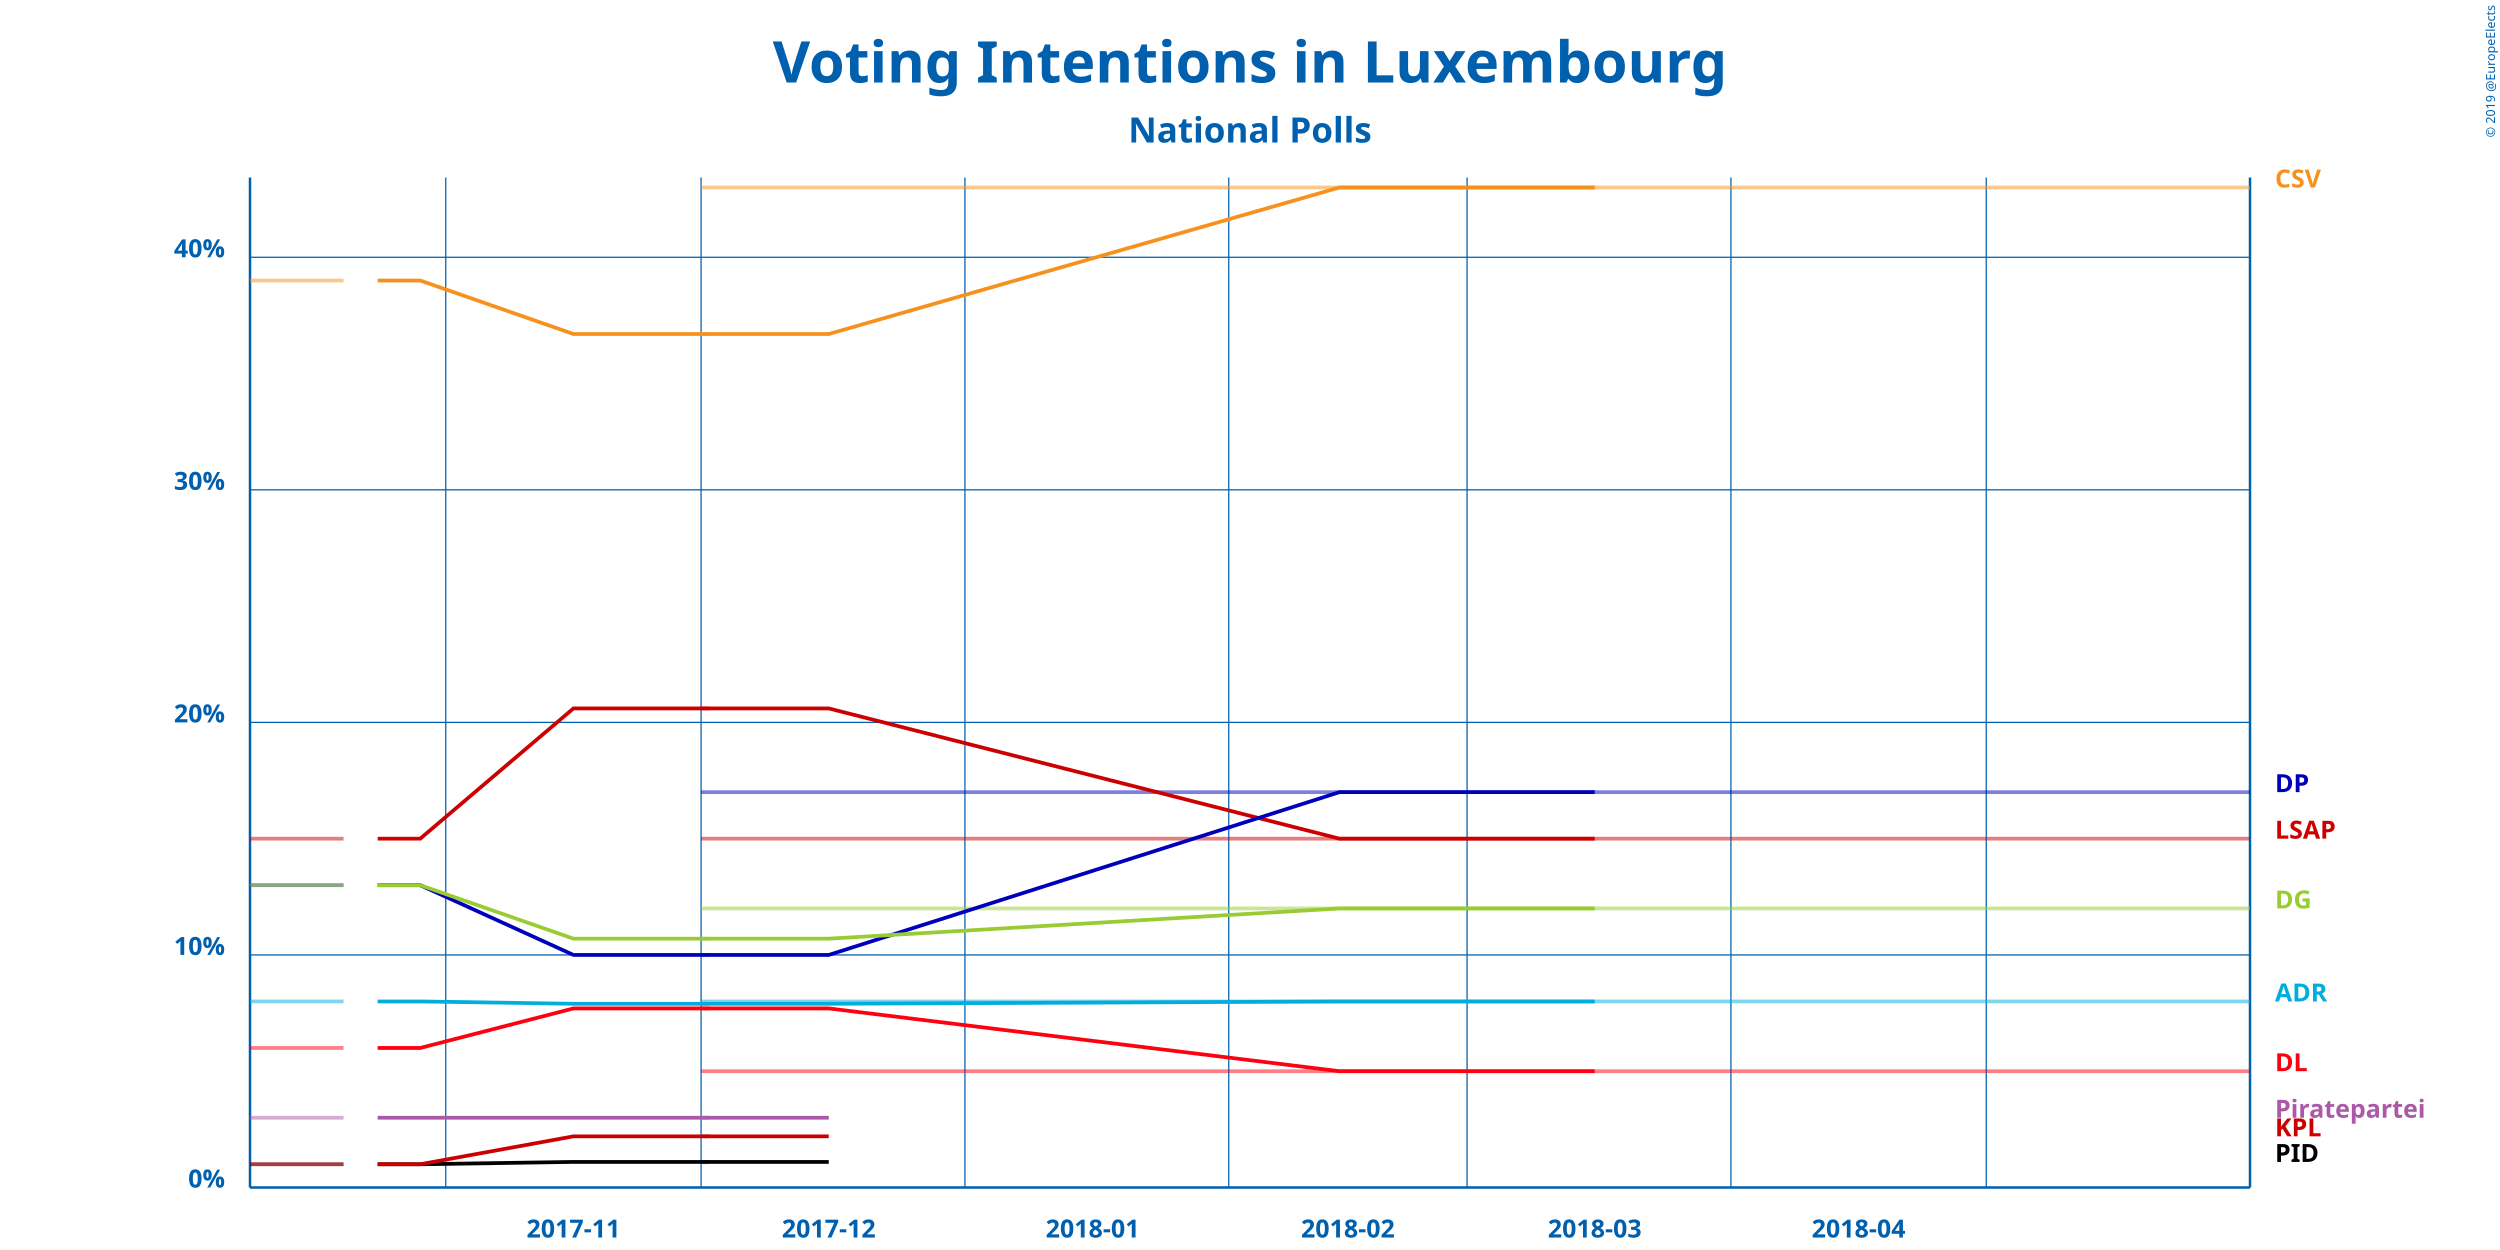
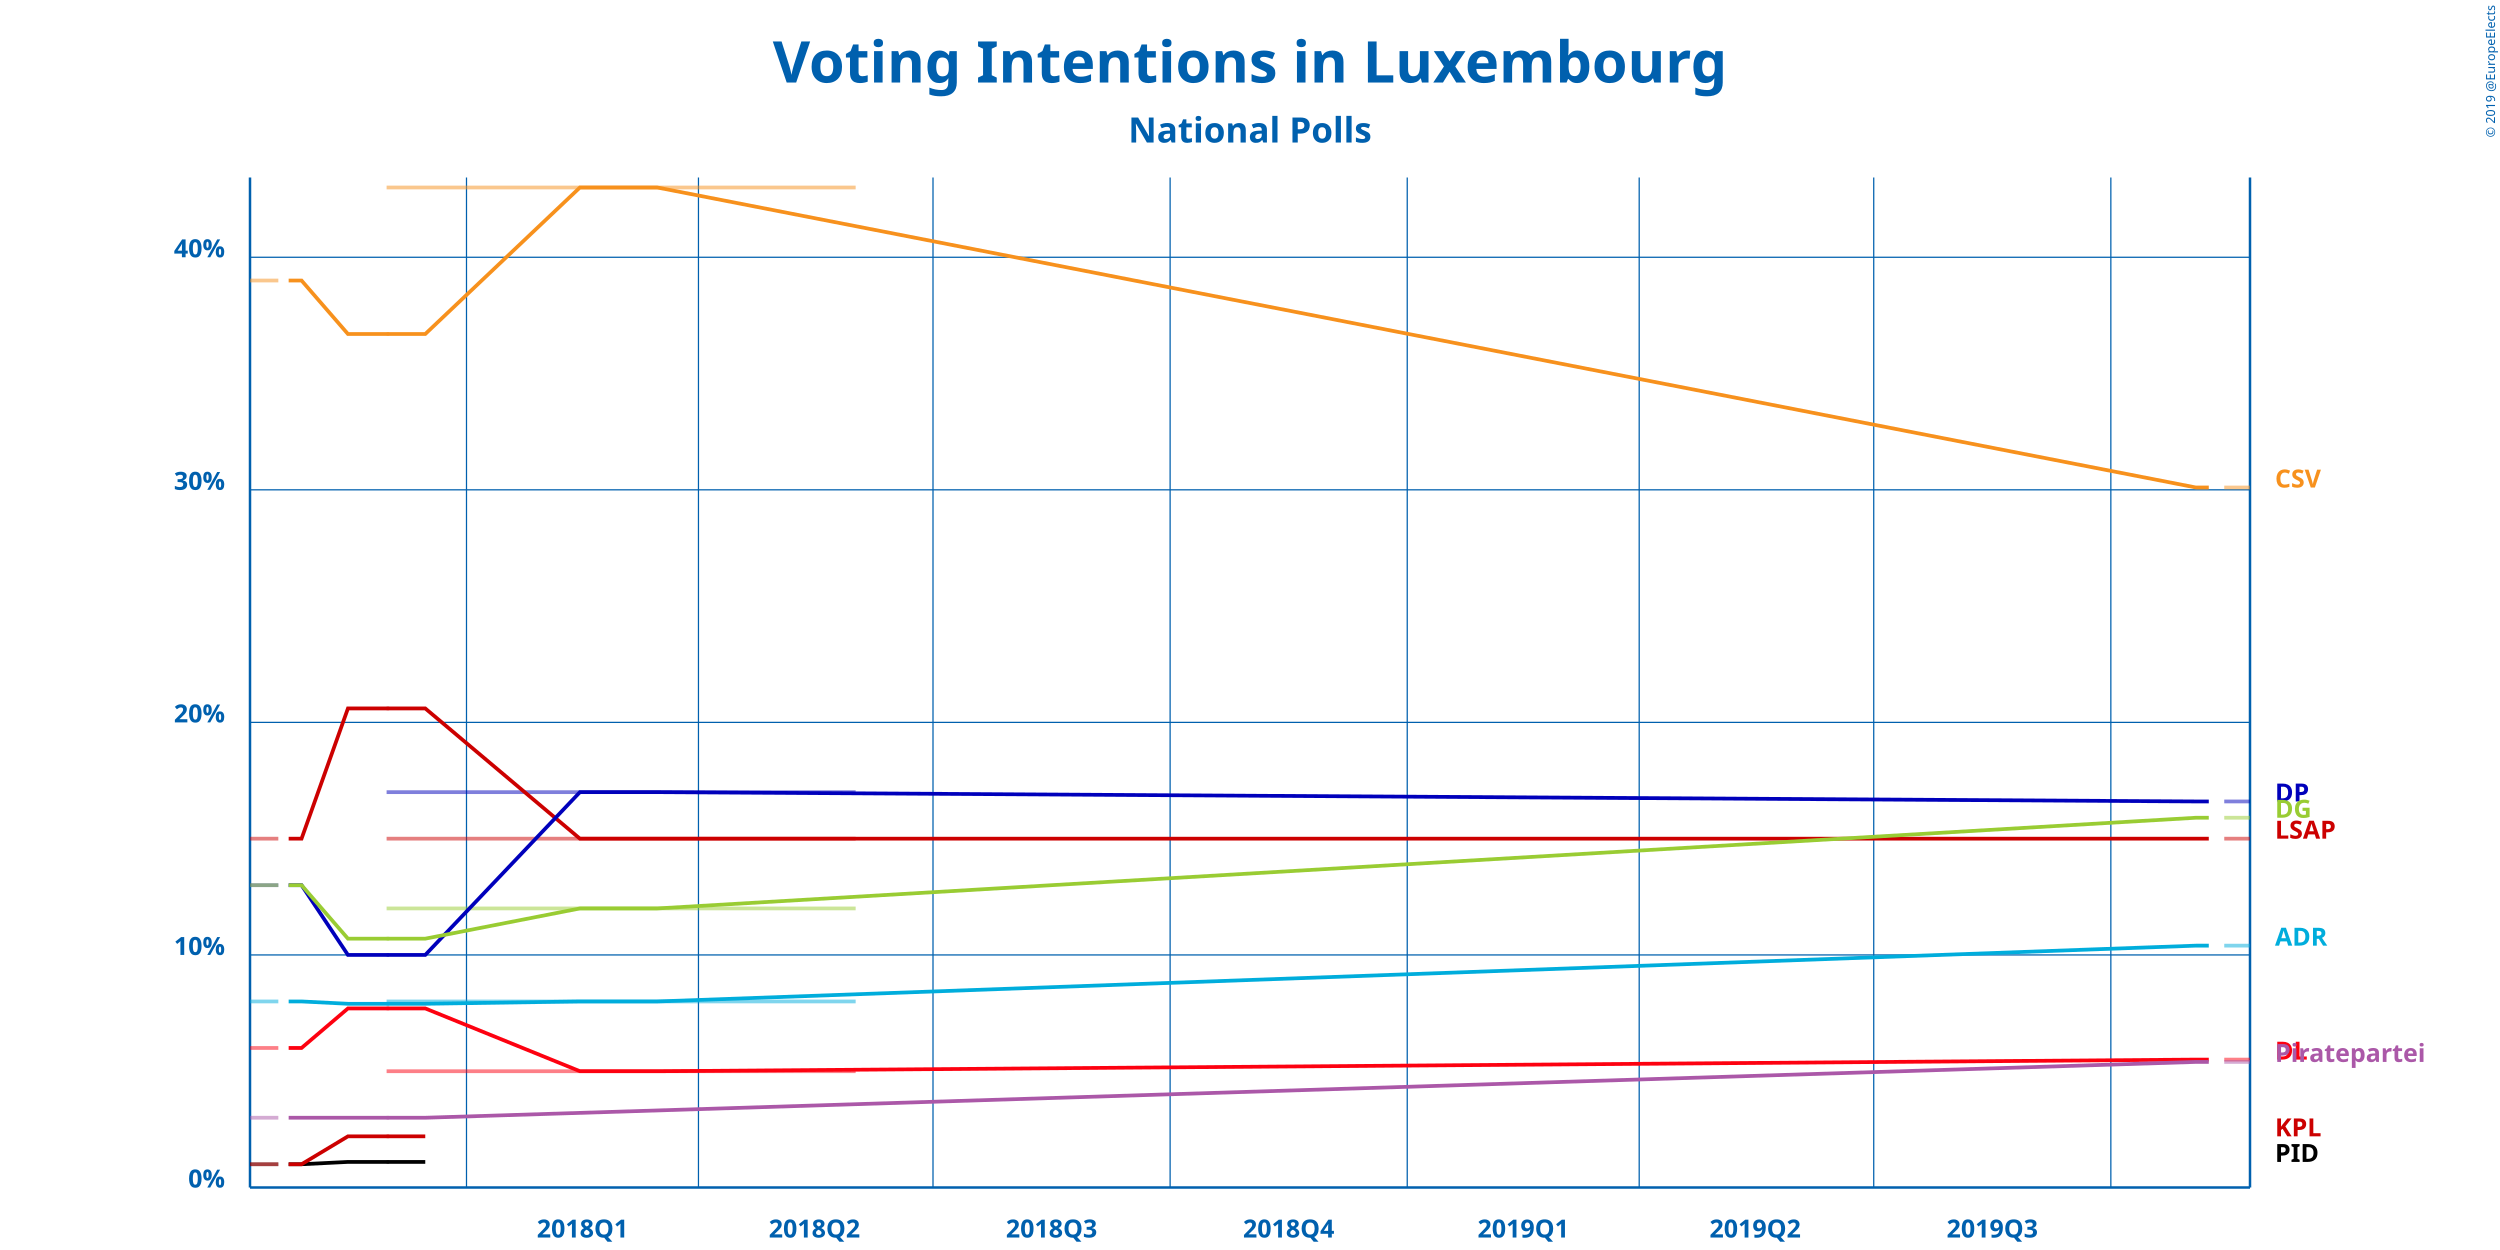
<svg HEIGHT="1000" WIDTH="2000">
  <rect fill="#FFFFFF" height="1000" stroke="none" width="2000" x="0" y="0" />
  <text fill="#0060AE" font-family="'Advent Pro'" font-size="46px" font-style="normal" font-weight="bold" text-align="center" text-anchor="middle" x="1000" y="66">Voting Intentions in Luxembourg</text>
  <text fill="#0060AE" font-family="'Advent Pro'" font-size="28px" font-style="normal" font-weight="bold" text-align="center" text-anchor="middle" x="1000" y="114">National Polls</text>
  <text fill="#0060AE" font-family="'Advent Pro'" font-size="10px" font-style="normal" font-weight="normal" text-align="center" text-anchor="end" transform="rotate(270)" x="-4" y="1996">© 2019 @EuropeElects</text>
  <g>
    <g>
      <line stroke="#0060AE" stroke-width="2" x1="200.0" x2="1800.0" y1="950.0" y2="950.0" />
      <text fill="#0060AE" font-family="'Advent Pro'" font-size="20px" font-style="normal" font-weight="bold" text-align="center" text-anchor="end" x="180.0" y="950.0">0%</text>
      <line stroke="#0060AE" stroke-width="2" x1="200.0" x2="200.0" y1="950.0" y2="142.0" />
      <line stroke="#0060AE" stroke-width="2" x1="1800.0" x2="1800.0" y1="950.0" y2="142.0" />
-       <line stroke="#0060AE" stroke-width="1" x1="356.602" x2="356.602" y1="950.0" y2="142.0" />
-       <text fill="#0060AE" font-family="'Advent Pro'" font-size="20px" font-style="normal" font-weight="bold" text-align="center" text-anchor="middle" x="458.734" y="990.0">2017-11</text>
-       <line stroke="#0060AE" stroke-width="1" x1="560.866" x2="560.866" y1="950.0" y2="142.0" />
-       <text fill="#0060AE" font-family="'Advent Pro'" font-size="20px" font-style="normal" font-weight="bold" text-align="center" text-anchor="middle" x="662.998" y="990.0">2017-12</text>
-       <line stroke="#0060AE" stroke-width="1" x1="771.939" x2="771.939" y1="950.0" y2="142.0" />
-       <text fill="#0060AE" font-family="'Advent Pro'" font-size="20px" font-style="normal" font-weight="bold" text-align="center" text-anchor="middle" x="874.071" y="990.0">2018-01</text>
-       <line stroke="#0060AE" stroke-width="1" x1="983.012" x2="983.012" y1="950.0" y2="142.0" />
-       <text fill="#0060AE" font-family="'Advent Pro'" font-size="20px" font-style="normal" font-weight="bold" text-align="center" text-anchor="middle" x="1078.335" y="990.0">2018-02</text>
-       <line stroke="#0060AE" stroke-width="1" x1="1173.658" x2="1173.658" y1="950.0" y2="142.0" />
-       <text fill="#0060AE" font-family="'Advent Pro'" font-size="20px" font-style="normal" font-weight="bold" text-align="center" text-anchor="middle" x="1275.79" y="990.0">2018-03</text>
-       <line stroke="#0060AE" stroke-width="1" x1="1384.731" x2="1384.731" y1="950.0" y2="142.0" />
-       <text fill="#0060AE" font-family="'Advent Pro'" font-size="20px" font-style="normal" font-weight="bold" text-align="center" text-anchor="middle" x="1486.863" y="990.0">2018-04</text>
-       <line stroke="#0060AE" stroke-width="1" x1="1588.995" x2="1588.995" y1="950.0" y2="142.0" />
+       <line stroke="#0060AE" stroke-width="1" x1="373.198" x2="373.198" y1="950.0" y2="142.0" />
+       <text fill="#0060AE" font-family="'Advent Pro'" font-size="20px" font-style="normal" font-weight="bold" text-align="center" text-anchor="middle" x="465.983" y="990.0">2018Q1</text>
+       <line stroke="#0060AE" stroke-width="1" x1="558.768" x2="558.768" y1="950.0" y2="142.0" />
+       <text fill="#0060AE" font-family="'Advent Pro'" font-size="20px" font-style="normal" font-weight="bold" text-align="center" text-anchor="middle" x="651.552" y="990.0">2018Q2</text>
+       <line stroke="#0060AE" stroke-width="1" x1="746.399" x2="746.399" y1="950.0" y2="142.0" />
+       <text fill="#0060AE" font-family="'Advent Pro'" font-size="20px" font-style="normal" font-weight="bold" text-align="center" text-anchor="middle" x="841.245" y="990.0">2018Q3</text>
+       <line stroke="#0060AE" stroke-width="1" x1="936.092" x2="936.092" y1="950.0" y2="142.0" />
+       <text fill="#0060AE" font-family="'Advent Pro'" font-size="20px" font-style="normal" font-weight="bold" text-align="center" text-anchor="middle" x="1030.939" y="990.0">2018Q4</text>
+       <line stroke="#0060AE" stroke-width="1" x1="1125.785" x2="1125.785" y1="950.0" y2="142.0" />
+       <text fill="#0060AE" font-family="'Advent Pro'" font-size="20px" font-style="normal" font-weight="bold" text-align="center" text-anchor="middle" x="1218.57" y="990.0">2019Q1</text>
+       <line stroke="#0060AE" stroke-width="1" x1="1311.355" x2="1311.355" y1="950.0" y2="142.0" />
+       <text fill="#0060AE" font-family="'Advent Pro'" font-size="20px" font-style="normal" font-weight="bold" text-align="center" text-anchor="middle" x="1404.139" y="990.0">2019Q2</text>
+       <line stroke="#0060AE" stroke-width="1" x1="1498.986" x2="1498.986" y1="950.0" y2="142.0" />
+       <text fill="#0060AE" font-family="'Advent Pro'" font-size="20px" font-style="normal" font-weight="bold" text-align="center" text-anchor="middle" x="1593.832" y="990.0">2019Q3</text>
+       <line stroke="#0060AE" stroke-width="1" x1="1688.679" x2="1688.679" y1="950.0" y2="142.0" />
      <line stroke="#0060AE" stroke-width="1" x1="200.0" x2="1800.0" y1="763.953" y2="763.953" />
      <text fill="#0060AE" font-family="'Advent Pro'" font-size="20px" font-style="normal" font-weight="bold" text-align="center" text-anchor="end" x="180.0" y="763.953">10%</text>
      <line stroke="#0060AE" stroke-width="1" x1="200.0" x2="1800.0" y1="577.907" y2="577.907" />
      <text fill="#0060AE" font-family="'Advent Pro'" font-size="20px" font-style="normal" font-weight="bold" text-align="center" text-anchor="end" x="180.0" y="577.907">20%</text>
      <line stroke="#0060AE" stroke-width="1" x1="200.0" x2="1800.0" y1="391.86" y2="391.86" />
      <text fill="#0060AE" font-family="'Advent Pro'" font-size="20px" font-style="normal" font-weight="bold" text-align="center" text-anchor="end" x="180.0" y="391.86">30%</text>
      <line stroke="#0060AE" stroke-width="1" x1="200.0" x2="1800.0" y1="205.814" y2="205.814" />
      <text fill="#0060AE" font-family="'Advent Pro'" font-size="20px" font-style="normal" font-weight="bold" text-align="center" text-anchor="end" x="180.0" y="205.814">40%</text>
    </g>
    <g>
-       <line stroke="#F7911D" stroke-opacity="0.5" stroke-width="3" x1="560.866" x2="1800.0" y1="150.0" y2="150.0" />
-       <line stroke="#CC0000" stroke-opacity="0.5" stroke-width="3" x1="560.866" x2="1800.0" y1="670.93" y2="670.93" />
-       <line stroke="#0000BB" stroke-opacity="0.5" stroke-width="3" x1="560.866" x2="1800.0" y1="633.721" y2="633.721" />
-       <line stroke="#99CC33" stroke-opacity="0.5" stroke-width="3" x1="560.866" x2="1800.0" y1="726.744" y2="726.744" />
-       <line stroke="#00ADDC" stroke-opacity="0.5" stroke-width="3" x1="560.866" x2="1800.0" y1="801.163" y2="801.163" />
-       <line stroke="#FD0110" stroke-opacity="0.5" stroke-width="3" x1="560.866" x2="1800.0" y1="856.977" y2="856.977" />
-       <line stroke="#F7911D" stroke-opacity="0.5" stroke-width="3" x1="560.866" x2="567.607" y1="267.209" y2="267.209" />
-       <line stroke="#CC0000" stroke-opacity="0.5" stroke-width="3" x1="560.866" x2="567.607" y1="566.744" y2="566.744" />
-       <line stroke="#0000BB" stroke-opacity="0.5" stroke-width="3" x1="560.866" x2="567.607" y1="763.953" y2="763.953" />
-       <line stroke="#99CC33" stroke-opacity="0.5" stroke-width="3" x1="560.866" x2="567.607" y1="750.93" y2="750.93" />
-       <line stroke="#00ADDC" stroke-opacity="0.5" stroke-width="3" x1="560.866" x2="567.607" y1="803.023" y2="803.023" />
-       <line stroke="#FD0110" stroke-opacity="0.5" stroke-width="3" x1="560.866" x2="567.607" y1="806.744" y2="806.744" />
-       <line stroke="#AB58A8" stroke-opacity="0.5" stroke-width="3" x1="560.866" x2="567.607" y1="894.186" y2="894.186" />
-       <line stroke="#000000" stroke-opacity="0.5" stroke-width="3" x1="560.866" x2="567.607" y1="929.535" y2="929.535" />
-       <line stroke="#CC0000" stroke-opacity="0.5" stroke-width="3" x1="560.866" x2="567.607" y1="909.07" y2="909.07" />
-       <line stroke="#F7911D" stroke-opacity="0.5" stroke-width="3" x1="200.0" x2="274.829" y1="224.419" y2="224.419" />
-       <line stroke="#CC0000" stroke-opacity="0.5" stroke-width="3" x1="200.0" x2="274.829" y1="670.93" y2="670.93" />
-       <line stroke="#0000BB" stroke-opacity="0.5" stroke-width="3" x1="200.0" x2="274.829" y1="708.14" y2="708.14" />
-       <line stroke="#99CC33" stroke-opacity="0.5" stroke-width="3" x1="200.0" x2="274.829" y1="708.14" y2="708.14" />
-       <line stroke="#00ADDC" stroke-opacity="0.5" stroke-width="3" x1="200.0" x2="274.829" y1="801.163" y2="801.163" />
-       <line stroke="#FD0110" stroke-opacity="0.5" stroke-width="3" x1="200.0" x2="274.829" y1="838.372" y2="838.372" />
-       <line stroke="#AB58A8" stroke-opacity="0.5" stroke-width="3" x1="200.0" x2="274.829" y1="894.186" y2="894.186" />
-       <line stroke="#000000" stroke-opacity="0.5" stroke-width="3" x1="200.0" x2="274.829" y1="931.395" y2="931.395" />
-       <line stroke="#CC0000" stroke-opacity="0.5" stroke-width="3" x1="200.0" x2="274.829" y1="931.395" y2="931.395" />
-       <line stroke-opacity="0.5" stroke-width="3" x1="200.0" x2="274.829" y1="931.395" y2="931.395" />
+       <line stroke="#F7911D" stroke-opacity="0.5" stroke-width="3" x1="1779.402" x2="1800.0" y1="390.0" y2="390.0" />
+       <line stroke="#CC0000" stroke-opacity="0.5" stroke-width="3" x1="1779.402" x2="1800.0" y1="670.93" y2="670.93" />
+       <line stroke="#0000BB" stroke-opacity="0.5" stroke-width="3" x1="1779.402" x2="1800.0" y1="641.163" y2="641.163" />
+       <line stroke="#99CC33" stroke-opacity="0.5" stroke-width="3" x1="1779.402" x2="1800.0" y1="654.186" y2="654.186" />
+       <line stroke="#00ADDC" stroke-opacity="0.5" stroke-width="3" x1="1779.402" x2="1800.0" y1="756.512" y2="756.512" />
+       <line stroke="#FD0110" stroke-opacity="0.5" stroke-width="3" x1="1779.402" x2="1800.0" y1="847.674" y2="847.674" />
+       <line stroke="#AB58A8" stroke-opacity="0.5" stroke-width="3" x1="1779.402" x2="1800.0" y1="849.535" y2="849.535" />
+       <line stroke="#F7911D" stroke-opacity="0.5" stroke-width="3" x1="309.28" x2="684.522" y1="150.0" y2="150.0" />
+       <line stroke="#CC0000" stroke-opacity="0.5" stroke-width="3" x1="309.28" x2="684.522" y1="670.93" y2="670.93" />
+       <line stroke="#0000BB" stroke-opacity="0.5" stroke-width="3" x1="309.28" x2="684.522" y1="633.721" y2="633.721" />
+       <line stroke="#99CC33" stroke-opacity="0.5" stroke-width="3" x1="309.28" x2="684.522" y1="726.744" y2="726.744" />
+       <line stroke="#00ADDC" stroke-opacity="0.5" stroke-width="3" x1="309.28" x2="684.522" y1="801.163" y2="801.163" />
+       <line stroke="#FD0110" stroke-opacity="0.5" stroke-width="3" x1="309.28" x2="684.522" y1="856.977" y2="856.977" />
+       <line stroke="#F7911D" stroke-opacity="0.5" stroke-width="3" x1="309.28" x2="311.321" y1="267.209" y2="267.209" />
+       <line stroke="#CC0000" stroke-opacity="0.5" stroke-width="3" x1="309.28" x2="311.321" y1="566.744" y2="566.744" />
+       <line stroke="#0000BB" stroke-opacity="0.5" stroke-width="3" x1="309.28" x2="311.321" y1="763.953" y2="763.953" />
+       <line stroke="#99CC33" stroke-opacity="0.5" stroke-width="3" x1="309.28" x2="311.321" y1="750.93" y2="750.93" />
+       <line stroke="#00ADDC" stroke-opacity="0.5" stroke-width="3" x1="309.28" x2="311.321" y1="803.023" y2="803.023" />
+       <line stroke="#FD0110" stroke-opacity="0.5" stroke-width="3" x1="309.28" x2="311.321" y1="806.744" y2="806.744" />
+       <line stroke="#AB58A8" stroke-opacity="0.5" stroke-width="3" x1="309.28" x2="311.321" y1="894.186" y2="894.186" />
+       <line stroke="#000000" stroke-opacity="0.5" stroke-width="3" x1="309.28" x2="311.321" y1="929.535" y2="929.535" />
+       <line stroke="#CC0000" stroke-opacity="0.5" stroke-width="3" x1="309.28" x2="311.321" y1="909.07" y2="909.07" />
+       <line stroke="#F7911D" stroke-opacity="0.5" stroke-width="3" x1="200.0" x2="222.66" y1="224.419" y2="224.419" />
+       <line stroke="#CC0000" stroke-opacity="0.5" stroke-width="3" x1="200.0" x2="222.66" y1="670.93" y2="670.93" />
+       <line stroke="#0000BB" stroke-opacity="0.5" stroke-width="3" x1="200.0" x2="222.66" y1="708.14" y2="708.14" />
+       <line stroke="#99CC33" stroke-opacity="0.5" stroke-width="3" x1="200.0" x2="222.66" y1="708.14" y2="708.14" />
+       <line stroke="#00ADDC" stroke-opacity="0.5" stroke-width="3" x1="200.0" x2="222.66" y1="801.163" y2="801.163" />
+       <line stroke="#FD0110" stroke-opacity="0.5" stroke-width="3" x1="200.0" x2="222.66" y1="838.372" y2="838.372" />
+       <line stroke="#AB58A8" stroke-opacity="0.5" stroke-width="3" x1="200.0" x2="222.66" y1="894.186" y2="894.186" />
+       <line stroke="#000000" stroke-opacity="0.5" stroke-width="3" x1="200.0" x2="222.66" y1="931.395" y2="931.395" />
+       <line stroke="#CC0000" stroke-opacity="0.5" stroke-width="3" x1="200.0" x2="222.66" y1="931.395" y2="931.395" />
+       <line stroke-opacity="0.5" stroke-width="3" x1="200.0" x2="222.66" y1="931.395" y2="931.395" />
    </g>
    <g>
-       <polyline fill="none" points="302.132,224.419 308.941,224.419 315.75,224.419 322.558,224.419 329.367,224.419 336.176,224.419                  458.734,267.209 465.543,267.209 472.352,267.209 479.161,267.209 485.97,267.209 492.778,267.209 499.587,267.209 506.396,267.209 513.205,267.209 520.014,267.209 526.822,267.209 533.631,267.209 540.44,267.209 547.249,267.209 554.058,267.209 560.866,267.209 567.675,267.209 574.484,267.209 581.293,267.209 588.102,267.209 594.91,267.209 601.719,267.209 608.528,267.209 615.337,267.209 622.146,267.209 628.954,267.209 635.763,267.209 642.572,267.209 649.381,267.209 656.19,267.209 662.998,267.209                                                            1071.526,150.0 1078.335,150.0 1085.144,150.0 1091.953,150.0 1098.762,150.0 1105.57,150.0 1112.379,150.0 1119.188,150.0 1125.997,150.0 1132.806,150.0 1139.614,150.0 1146.423,150.0 1153.232,150.0 1160.041,150.0 1166.85,150.0 1173.658,150.0 1180.467,150.0 1187.276,150.0 1194.085,150.0 1200.894,150.0 1207.702,150.0 1214.511,150.0 1221.32,150.0 1228.129,150.0 1234.938,150.0 1241.746,150.0 1248.555,150.0 1255.364,150.0 1262.173,150.0 1268.982,150.0 1275.79,150.0" stroke="#F7911D" stroke-width="3" />
-       <text fill="#F7911D" font-family="'Advent Pro'" font-size="20px" font-style="normal" font-weight="bold" text-align="center" text-anchor="start" x="1820.0" y="150.0">CSV</text>
-       <polyline fill="none" points="302.132,670.93 308.941,670.93 315.75,670.93 322.558,670.93 329.367,670.93 336.176,670.93                  458.734,566.744 465.543,566.744 472.352,566.744 479.161,566.744 485.97,566.744 492.778,566.744 499.587,566.744 506.396,566.744 513.205,566.744 520.014,566.744 526.822,566.744 533.631,566.744 540.44,566.744 547.249,566.744 554.058,566.744 560.866,566.744 567.675,566.744 574.484,566.744 581.293,566.744 588.102,566.744 594.91,566.744 601.719,566.744 608.528,566.744 615.337,566.744 622.146,566.744 628.954,566.744 635.763,566.744 642.572,566.744 649.381,566.744 656.19,566.744 662.998,566.744                                                            1071.526,670.93 1078.335,670.93 1085.144,670.93 1091.953,670.93 1098.762,670.93 1105.57,670.93 1112.379,670.93 1119.188,670.93 1125.997,670.93 1132.806,670.93 1139.614,670.93 1146.423,670.93 1153.232,670.93 1160.041,670.93 1166.85,670.93 1173.658,670.93 1180.467,670.93 1187.276,670.93 1194.085,670.93 1200.894,670.93 1207.702,670.93 1214.511,670.93 1221.32,670.93 1228.129,670.93 1234.938,670.93 1241.746,670.93 1248.555,670.93 1255.364,670.93 1262.173,670.93 1268.982,670.93 1275.79,670.93" stroke="#CC0000" stroke-width="3" />
+       <polyline fill="none" points="230.928,224.419 232.99,224.419 235.052,224.419 237.114,224.419 239.176,224.419 241.238,224.419                  278.352,267.209 280.413,267.209 282.475,267.209 284.537,267.209 286.599,267.209 288.661,267.209 290.723,267.209 292.785,267.209 294.847,267.209 296.908,267.209 298.97,267.209 301.032,267.209 303.094,267.209 305.156,267.209 307.218,267.209 309.28,267.209 311.342,267.209 313.404,267.209 315.465,267.209 317.527,267.209 319.589,267.209 321.651,267.209 323.713,267.209 325.775,267.209 327.837,267.209 329.899,267.209 331.96,267.209 334.022,267.209 336.084,267.209 338.146,267.209 340.208,267.209                                                            463.921,150.0 465.983,150.0 468.045,150.0 470.107,150.0 472.168,150.0 474.23,150.0 476.292,150.0 478.354,150.0 480.416,150.0 482.478,150.0 484.54,150.0 486.602,150.0 488.664,150.0 490.725,150.0 492.787,150.0 494.849,150.0 496.911,150.0 498.973,150.0 501.035,150.0 503.097,150.0 505.159,150.0 507.22,150.0 509.282,150.0 511.344,150.0 513.406,150.0 515.468,150.0 517.53,150.0 519.592,150.0 521.654,150.0 523.716,150.0 525.777,150.0                                                                                                                                                                                                                                                                                                                                                                                                                                                                                                                                                                                                                     1756.721,390.0 1758.783,390.0 1760.845,390.0 1762.907,390.0 1764.969,390.0 1767.031,390.0" stroke="#F7911D" stroke-width="3" />
+       <text fill="#F7911D" font-family="'Advent Pro'" font-size="20px" font-style="normal" font-weight="bold" text-align="center" text-anchor="start" x="1820.0" y="390.0">CSV</text>
+       <polyline fill="none" points="230.928,670.93 232.99,670.93 235.052,670.93 237.114,670.93 239.176,670.93 241.238,670.93                  278.352,566.744 280.413,566.744 282.475,566.744 284.537,566.744 286.599,566.744 288.661,566.744 290.723,566.744 292.785,566.744 294.847,566.744 296.908,566.744 298.97,566.744 301.032,566.744 303.094,566.744 305.156,566.744 307.218,566.744 309.28,566.744 311.342,566.744 313.404,566.744 315.465,566.744 317.527,566.744 319.589,566.744 321.651,566.744 323.713,566.744 325.775,566.744 327.837,566.744 329.899,566.744 331.96,566.744 334.022,566.744 336.084,566.744 338.146,566.744 340.208,566.744                                                            463.921,670.93 465.983,670.93 468.045,670.93 470.107,670.93 472.168,670.93 474.23,670.93 476.292,670.93 478.354,670.93 480.416,670.93 482.478,670.93 484.54,670.93 486.602,670.93 488.664,670.93 490.725,670.93 492.787,670.93 494.849,670.93 496.911,670.93 498.973,670.93 501.035,670.93 503.097,670.93 505.159,670.93 507.22,670.93 509.282,670.93 511.344,670.93 513.406,670.93 515.468,670.93 517.53,670.93 519.592,670.93 521.654,670.93 523.716,670.93 525.777,670.93                                                                                                                                                                                                                                                                                                                                                                                                                                                                                                                                                                                                                     1756.721,670.93 1758.783,670.93 1760.845,670.93 1762.907,670.93 1764.969,670.93 1767.031,670.93" stroke="#CC0000" stroke-width="3" />
      <text fill="#CC0000" font-family="'Advent Pro'" font-size="20px" font-style="normal" font-weight="bold" text-align="center" text-anchor="start" x="1820.0" y="670.93">LSAP</text>
-       <polyline fill="none" points="302.132,708.14 308.941,708.14 315.75,708.14 322.558,708.14 329.367,708.14 336.176,708.14                  458.734,763.953 465.543,763.953 472.352,763.953 479.161,763.953 485.97,763.953 492.778,763.953 499.587,763.953 506.396,763.953 513.205,763.953 520.014,763.953 526.822,763.953 533.631,763.953 540.44,763.953 547.249,763.953 554.058,763.953 560.866,763.953 567.675,763.953 574.484,763.953 581.293,763.953 588.102,763.953 594.91,763.953 601.719,763.953 608.528,763.953 615.337,763.953 622.146,763.953 628.954,763.953 635.763,763.953 642.572,763.953 649.381,763.953 656.19,763.953 662.998,763.953                                                            1071.526,633.721 1078.335,633.721 1085.144,633.721 1091.953,633.721 1098.762,633.721 1105.57,633.721 1112.379,633.721 1119.188,633.721 1125.997,633.721 1132.806,633.721 1139.614,633.721 1146.423,633.721 1153.232,633.721 1160.041,633.721 1166.85,633.721 1173.658,633.721 1180.467,633.721 1187.276,633.721 1194.085,633.721 1200.894,633.721 1207.702,633.721 1214.511,633.721 1221.32,633.721 1228.129,633.721 1234.938,633.721 1241.746,633.721 1248.555,633.721 1255.364,633.721 1262.173,633.721 1268.982,633.721 1275.79,633.721" stroke="#0000BB" stroke-width="3" />
-       <text fill="#0000BB" font-family="'Advent Pro'" font-size="20px" font-style="normal" font-weight="bold" text-align="center" text-anchor="start" x="1820.0" y="633.721">DP</text>
-       <polyline fill="none" points="302.132,708.14 308.941,708.14 315.75,708.14 322.558,708.14 329.367,708.14 336.176,708.14                  458.734,750.93 465.543,750.93 472.352,750.93 479.161,750.93 485.97,750.93 492.778,750.93 499.587,750.93 506.396,750.93 513.205,750.93 520.014,750.93 526.822,750.93 533.631,750.93 540.44,750.93 547.249,750.93 554.058,750.93 560.866,750.93 567.675,750.93 574.484,750.93 581.293,750.93 588.102,750.93 594.91,750.93 601.719,750.93 608.528,750.93 615.337,750.93 622.146,750.93 628.954,750.93 635.763,750.93 642.572,750.93 649.381,750.93 656.19,750.93 662.998,750.93                                                            1071.526,726.744 1078.335,726.744 1085.144,726.744 1091.953,726.744 1098.762,726.744 1105.57,726.744 1112.379,726.744 1119.188,726.744 1125.997,726.744 1132.806,726.744 1139.614,726.744 1146.423,726.744 1153.232,726.744 1160.041,726.744 1166.85,726.744 1173.658,726.744 1180.467,726.744 1187.276,726.744 1194.085,726.744 1200.894,726.744 1207.702,726.744 1214.511,726.744 1221.32,726.744 1228.129,726.744 1234.938,726.744 1241.746,726.744 1248.555,726.744 1255.364,726.744 1262.173,726.744 1268.982,726.744 1275.79,726.744" stroke="#99CC33" stroke-width="3" />
-       <text fill="#99CC33" font-family="'Advent Pro'" font-size="20px" font-style="normal" font-weight="bold" text-align="center" text-anchor="start" x="1820.0" y="726.744">DG</text>
-       <polyline fill="none" points="302.132,801.163 308.941,801.163 315.75,801.163 322.558,801.163 329.367,801.163 336.176,801.163                  458.734,803.023 465.543,803.023 472.352,803.023 479.161,803.023 485.97,803.023 492.778,803.023 499.587,803.023 506.396,803.023 513.205,803.023 520.014,803.023 526.822,803.023 533.631,803.023 540.44,803.023 547.249,803.023 554.058,803.023 560.866,803.023 567.675,803.023 574.484,803.023 581.293,803.023 588.102,803.023 594.91,803.023 601.719,803.023 608.528,803.023 615.337,803.023 622.146,803.023 628.954,803.023 635.763,803.023 642.572,803.023 649.381,803.023 656.19,803.023 662.998,803.023                                                            1071.526,801.163 1078.335,801.163 1085.144,801.163 1091.953,801.163 1098.762,801.163 1105.57,801.163 1112.379,801.163 1119.188,801.163 1125.997,801.163 1132.806,801.163 1139.614,801.163 1146.423,801.163 1153.232,801.163 1160.041,801.163 1166.85,801.163 1173.658,801.163 1180.467,801.163 1187.276,801.163 1194.085,801.163 1200.894,801.163 1207.702,801.163 1214.511,801.163 1221.32,801.163 1228.129,801.163 1234.938,801.163 1241.746,801.163 1248.555,801.163 1255.364,801.163 1262.173,801.163 1268.982,801.163 1275.79,801.163" stroke="#00ADDC" stroke-width="3" />
-       <text fill="#00ADDC" font-family="'Advent Pro'" font-size="20px" font-style="normal" font-weight="bold" text-align="center" text-anchor="start" x="1820.0" y="801.163">ADR</text>
-       <polyline fill="none" points="302.132,838.372 308.941,838.372 315.75,838.372 322.558,838.372 329.367,838.372 336.176,838.372                  458.734,806.744 465.543,806.744 472.352,806.744 479.161,806.744 485.97,806.744 492.778,806.744 499.587,806.744 506.396,806.744 513.205,806.744 520.014,806.744 526.822,806.744 533.631,806.744 540.44,806.744 547.249,806.744 554.058,806.744 560.866,806.744 567.675,806.744 574.484,806.744 581.293,806.744 588.102,806.744 594.91,806.744 601.719,806.744 608.528,806.744 615.337,806.744 622.146,806.744 628.954,806.744 635.763,806.744 642.572,806.744 649.381,806.744 656.19,806.744 662.998,806.744                                                            1071.526,856.977 1078.335,856.977 1085.144,856.977 1091.953,856.977 1098.762,856.977 1105.57,856.977 1112.379,856.977 1119.188,856.977 1125.997,856.977 1132.806,856.977 1139.614,856.977 1146.423,856.977 1153.232,856.977 1160.041,856.977 1166.85,856.977 1173.658,856.977 1180.467,856.977 1187.276,856.977 1194.085,856.977 1200.894,856.977 1207.702,856.977 1214.511,856.977 1221.32,856.977 1228.129,856.977 1234.938,856.977 1241.746,856.977 1248.555,856.977 1255.364,856.977 1262.173,856.977 1268.982,856.977 1275.79,856.977" stroke="#FD0110" stroke-width="3" />
-       <text fill="#FD0110" font-family="'Advent Pro'" font-size="20px" font-style="normal" font-weight="bold" text-align="center" text-anchor="start" x="1820.0" y="856.977">DL</text>
-       <polyline fill="none" points="302.132,894.186 308.941,894.186 315.75,894.186 322.558,894.186 329.367,894.186 336.176,894.186                  458.734,894.186 465.543,894.186 472.352,894.186 479.161,894.186 485.97,894.186 492.778,894.186 499.587,894.186 506.396,894.186 513.205,894.186 520.014,894.186 526.822,894.186 533.631,894.186 540.44,894.186 547.249,894.186 554.058,894.186 560.866,894.186 567.675,894.186 574.484,894.186 581.293,894.186 588.102,894.186 594.91,894.186 601.719,894.186 608.528,894.186 615.337,894.186 622.146,894.186 628.954,894.186 635.763,894.186 642.572,894.186 649.381,894.186 656.19,894.186 662.998,894.186" stroke="#AB58A8" stroke-width="3" />
-       <text fill="#AB58A8" font-family="'Advent Pro'" font-size="20px" font-style="normal" font-weight="bold" text-align="center" text-anchor="start" x="1820.0" y="894.186">Piratepartei</text>
-       <polyline fill="none" points="302.132,931.395 308.941,931.395 315.75,931.395 322.558,931.395 329.367,931.395 336.176,931.395                  458.734,929.535 465.543,929.535 472.352,929.535 479.161,929.535 485.97,929.535 492.778,929.535 499.587,929.535 506.396,929.535 513.205,929.535 520.014,929.535 526.822,929.535 533.631,929.535 540.44,929.535 547.249,929.535 554.058,929.535 560.866,929.535 567.675,929.535 574.484,929.535 581.293,929.535 588.102,929.535 594.91,929.535 601.719,929.535 608.528,929.535 615.337,929.535 622.146,929.535 628.954,929.535 635.763,929.535 642.572,929.535 649.381,929.535 656.19,929.535 662.998,929.535" stroke="#000000" stroke-width="3" />
+       <polyline fill="none" points="230.928,708.14 232.99,708.14 235.052,708.14 237.114,708.14 239.176,708.14 241.238,708.14                  278.352,763.953 280.413,763.953 282.475,763.953 284.537,763.953 286.599,763.953 288.661,763.953 290.723,763.953 292.785,763.953 294.847,763.953 296.908,763.953 298.97,763.953 301.032,763.953 303.094,763.953 305.156,763.953 307.218,763.953 309.28,763.953 311.342,763.953 313.404,763.953 315.465,763.953 317.527,763.953 319.589,763.953 321.651,763.953 323.713,763.953 325.775,763.953 327.837,763.953 329.899,763.953 331.96,763.953 334.022,763.953 336.084,763.953 338.146,763.953 340.208,763.953                                                            463.921,633.721 465.983,633.721 468.045,633.721 470.107,633.721 472.168,633.721 474.23,633.721 476.292,633.721 478.354,633.721 480.416,633.721 482.478,633.721 484.54,633.721 486.602,633.721 488.664,633.721 490.725,633.721 492.787,633.721 494.849,633.721 496.911,633.721 498.973,633.721 501.035,633.721 503.097,633.721 505.159,633.721 507.22,633.721 509.282,633.721 511.344,633.721 513.406,633.721 515.468,633.721 517.53,633.721 519.592,633.721 521.654,633.721 523.716,633.721 525.777,633.721                                                                                                                                                                                                                                                                                                                                                                                                                                                                                                                                                                                                                     1756.721,641.163 1758.783,641.163 1760.845,641.163 1762.907,641.163 1764.969,641.163 1767.031,641.163" stroke="#0000BB" stroke-width="3" />
+       <text fill="#0000BB" font-family="'Advent Pro'" font-size="20px" font-style="normal" font-weight="bold" text-align="center" text-anchor="start" x="1820.0" y="641.163">DP</text>
+       <polyline fill="none" points="230.928,708.14 232.99,708.14 235.052,708.14 237.114,708.14 239.176,708.14 241.238,708.14                  278.352,750.93 280.413,750.93 282.475,750.93 284.537,750.93 286.599,750.93 288.661,750.93 290.723,750.93 292.785,750.93 294.847,750.93 296.908,750.93 298.97,750.93 301.032,750.93 303.094,750.93 305.156,750.93 307.218,750.93 309.28,750.93 311.342,750.93 313.404,750.93 315.465,750.93 317.527,750.93 319.589,750.93 321.651,750.93 323.713,750.93 325.775,750.93 327.837,750.93 329.899,750.93 331.96,750.93 334.022,750.93 336.084,750.93 338.146,750.93 340.208,750.93                                                            463.921,726.744 465.983,726.744 468.045,726.744 470.107,726.744 472.168,726.744 474.23,726.744 476.292,726.744 478.354,726.744 480.416,726.744 482.478,726.744 484.54,726.744 486.602,726.744 488.664,726.744 490.725,726.744 492.787,726.744 494.849,726.744 496.911,726.744 498.973,726.744 501.035,726.744 503.097,726.744 505.159,726.744 507.22,726.744 509.282,726.744 511.344,726.744 513.406,726.744 515.468,726.744 517.53,726.744 519.592,726.744 521.654,726.744 523.716,726.744 525.777,726.744                                                                                                                                                                                                                                                                                                                                                                                                                                                                                                                                                                                                                     1756.721,654.186 1758.783,654.186 1760.845,654.186 1762.907,654.186 1764.969,654.186 1767.031,654.186" stroke="#99CC33" stroke-width="3" />
+       <text fill="#99CC33" font-family="'Advent Pro'" font-size="20px" font-style="normal" font-weight="bold" text-align="center" text-anchor="start" x="1820.0" y="654.186">DG</text>
+       <polyline fill="none" points="230.928,801.163 232.99,801.163 235.052,801.163 237.114,801.163 239.176,801.163 241.238,801.163                  278.352,803.023 280.413,803.023 282.475,803.023 284.537,803.023 286.599,803.023 288.661,803.023 290.723,803.023 292.785,803.023 294.847,803.023 296.908,803.023 298.97,803.023 301.032,803.023 303.094,803.023 305.156,803.023 307.218,803.023 309.28,803.023 311.342,803.023 313.404,803.023 315.465,803.023 317.527,803.023 319.589,803.023 321.651,803.023 323.713,803.023 325.775,803.023 327.837,803.023 329.899,803.023 331.96,803.023 334.022,803.023 336.084,803.023 338.146,803.023 340.208,803.023                                                            463.921,801.163 465.983,801.163 468.045,801.163 470.107,801.163 472.168,801.163 474.23,801.163 476.292,801.163 478.354,801.163 480.416,801.163 482.478,801.163 484.54,801.163 486.602,801.163 488.664,801.163 490.725,801.163 492.787,801.163 494.849,801.163 496.911,801.163 498.973,801.163 501.035,801.163 503.097,801.163 505.159,801.163 507.22,801.163 509.282,801.163 511.344,801.163 513.406,801.163 515.468,801.163 517.53,801.163 519.592,801.163 521.654,801.163 523.716,801.163 525.777,801.163                                                                                                                                                                                                                                                                                                                                                                                                                                                                                                                                                                                                                     1756.721,756.512 1758.783,756.512 1760.845,756.512 1762.907,756.512 1764.969,756.512 1767.031,756.512" stroke="#00ADDC" stroke-width="3" />
+       <text fill="#00ADDC" font-family="'Advent Pro'" font-size="20px" font-style="normal" font-weight="bold" text-align="center" text-anchor="start" x="1820.0" y="756.512">ADR</text>
+       <polyline fill="none" points="230.928,838.372 232.99,838.372 235.052,838.372 237.114,838.372 239.176,838.372 241.238,838.372                  278.352,806.744 280.413,806.744 282.475,806.744 284.537,806.744 286.599,806.744 288.661,806.744 290.723,806.744 292.785,806.744 294.847,806.744 296.908,806.744 298.97,806.744 301.032,806.744 303.094,806.744 305.156,806.744 307.218,806.744 309.28,806.744 311.342,806.744 313.404,806.744 315.465,806.744 317.527,806.744 319.589,806.744 321.651,806.744 323.713,806.744 325.775,806.744 327.837,806.744 329.899,806.744 331.96,806.744 334.022,806.744 336.084,806.744 338.146,806.744 340.208,806.744                                                            463.921,856.977 465.983,856.977 468.045,856.977 470.107,856.977 472.168,856.977 474.23,856.977 476.292,856.977 478.354,856.977 480.416,856.977 482.478,856.977 484.54,856.977 486.602,856.977 488.664,856.977 490.725,856.977 492.787,856.977 494.849,856.977 496.911,856.977 498.973,856.977 501.035,856.977 503.097,856.977 505.159,856.977 507.22,856.977 509.282,856.977 511.344,856.977 513.406,856.977 515.468,856.977 517.53,856.977 519.592,856.977 521.654,856.977 523.716,856.977 525.777,856.977                                                                                                                                                                                                                                                                                                                                                                                                                                                                                                                                                                                                                     1756.721,847.674 1758.783,847.674 1760.845,847.674 1762.907,847.674 1764.969,847.674 1767.031,847.674" stroke="#FD0110" stroke-width="3" />
+       <text fill="#FD0110" font-family="'Advent Pro'" font-size="20px" font-style="normal" font-weight="bold" text-align="center" text-anchor="start" x="1820.0" y="847.674">DL</text>
+       <polyline fill="none" points="230.928,894.186 232.99,894.186 235.052,894.186 237.114,894.186 239.176,894.186 241.238,894.186                  278.352,894.186 280.413,894.186 282.475,894.186 284.537,894.186 286.599,894.186 288.661,894.186 290.723,894.186 292.785,894.186 294.847,894.186 296.908,894.186 298.97,894.186 301.032,894.186 303.094,894.186 305.156,894.186 307.218,894.186 309.28,894.186 311.342,894.186 313.404,894.186 315.465,894.186 317.527,894.186 319.589,894.186 321.651,894.186 323.713,894.186 325.775,894.186 327.837,894.186 329.899,894.186 331.96,894.186 334.022,894.186 336.084,894.186 338.146,894.186 340.208,894.186                                                                                                                                                                                                                                                                                                                                                                                                                                                                                                                                                                                                                                                                                                               1756.721,849.535 1758.783,849.535 1760.845,849.535 1762.907,849.535 1764.969,849.535 1767.031,849.535" stroke="#AB58A8" stroke-width="3" />
+       <text fill="#AB58A8" font-family="'Advent Pro'" font-size="20px" font-style="normal" font-weight="bold" text-align="center" text-anchor="start" x="1820.0" y="849.535">Piratepartei</text>
+       <polyline fill="none" points="230.928,931.395 232.99,931.395 235.052,931.395 237.114,931.395 239.176,931.395 241.238,931.395                  278.352,929.535 280.413,929.535 282.475,929.535 284.537,929.535 286.599,929.535 288.661,929.535 290.723,929.535 292.785,929.535 294.847,929.535 296.908,929.535 298.97,929.535 301.032,929.535 303.094,929.535 305.156,929.535 307.218,929.535 309.28,929.535 311.342,929.535 313.404,929.535 315.465,929.535 317.527,929.535 319.589,929.535 321.651,929.535 323.713,929.535 325.775,929.535 327.837,929.535 329.899,929.535 331.96,929.535 334.022,929.535 336.084,929.535 338.146,929.535 340.208,929.535" stroke="#000000" stroke-width="3" />
      <text fill="#000000" font-family="'Advent Pro'" font-size="20px" font-style="normal" font-weight="bold" text-align="center" text-anchor="start" x="1820.0" y="929.535">PID</text>
-       <polyline fill="none" points="302.132,931.395 308.941,931.395 315.75,931.395 322.558,931.395 329.367,931.395 336.176,931.395                  458.734,909.07 465.543,909.07 472.352,909.07 479.161,909.07 485.97,909.07 492.778,909.07 499.587,909.07 506.396,909.07 513.205,909.07 520.014,909.07 526.822,909.07 533.631,909.07 540.44,909.07 547.249,909.07 554.058,909.07 560.866,909.07 567.675,909.07 574.484,909.07 581.293,909.07 588.102,909.07 594.91,909.07 601.719,909.07 608.528,909.07 615.337,909.07 622.146,909.07 628.954,909.07 635.763,909.07 642.572,909.07 649.381,909.07 656.19,909.07 662.998,909.07" stroke="#CC0000" stroke-width="3" />
+       <polyline fill="none" points="230.928,931.395 232.99,931.395 235.052,931.395 237.114,931.395 239.176,931.395 241.238,931.395                  278.352,909.07 280.413,909.07 282.475,909.07 284.537,909.07 286.599,909.07 288.661,909.07 290.723,909.07 292.785,909.07 294.847,909.07 296.908,909.07 298.97,909.07 301.032,909.07 303.094,909.07 305.156,909.07 307.218,909.07 309.28,909.07 311.342,909.07 313.404,909.07 315.465,909.07 317.527,909.07 319.589,909.07 321.651,909.07 323.713,909.07 325.775,909.07 327.837,909.07 329.899,909.07 331.96,909.07 334.022,909.07 336.084,909.07 338.146,909.07 340.208,909.07" stroke="#CC0000" stroke-width="3" />
      <text fill="#CC0000" font-family="'Advent Pro'" font-size="20px" font-style="normal" font-weight="bold" text-align="center" text-anchor="start" x="1820.0" y="909.07">KPL</text>
    </g>
  </g>
</svg>
